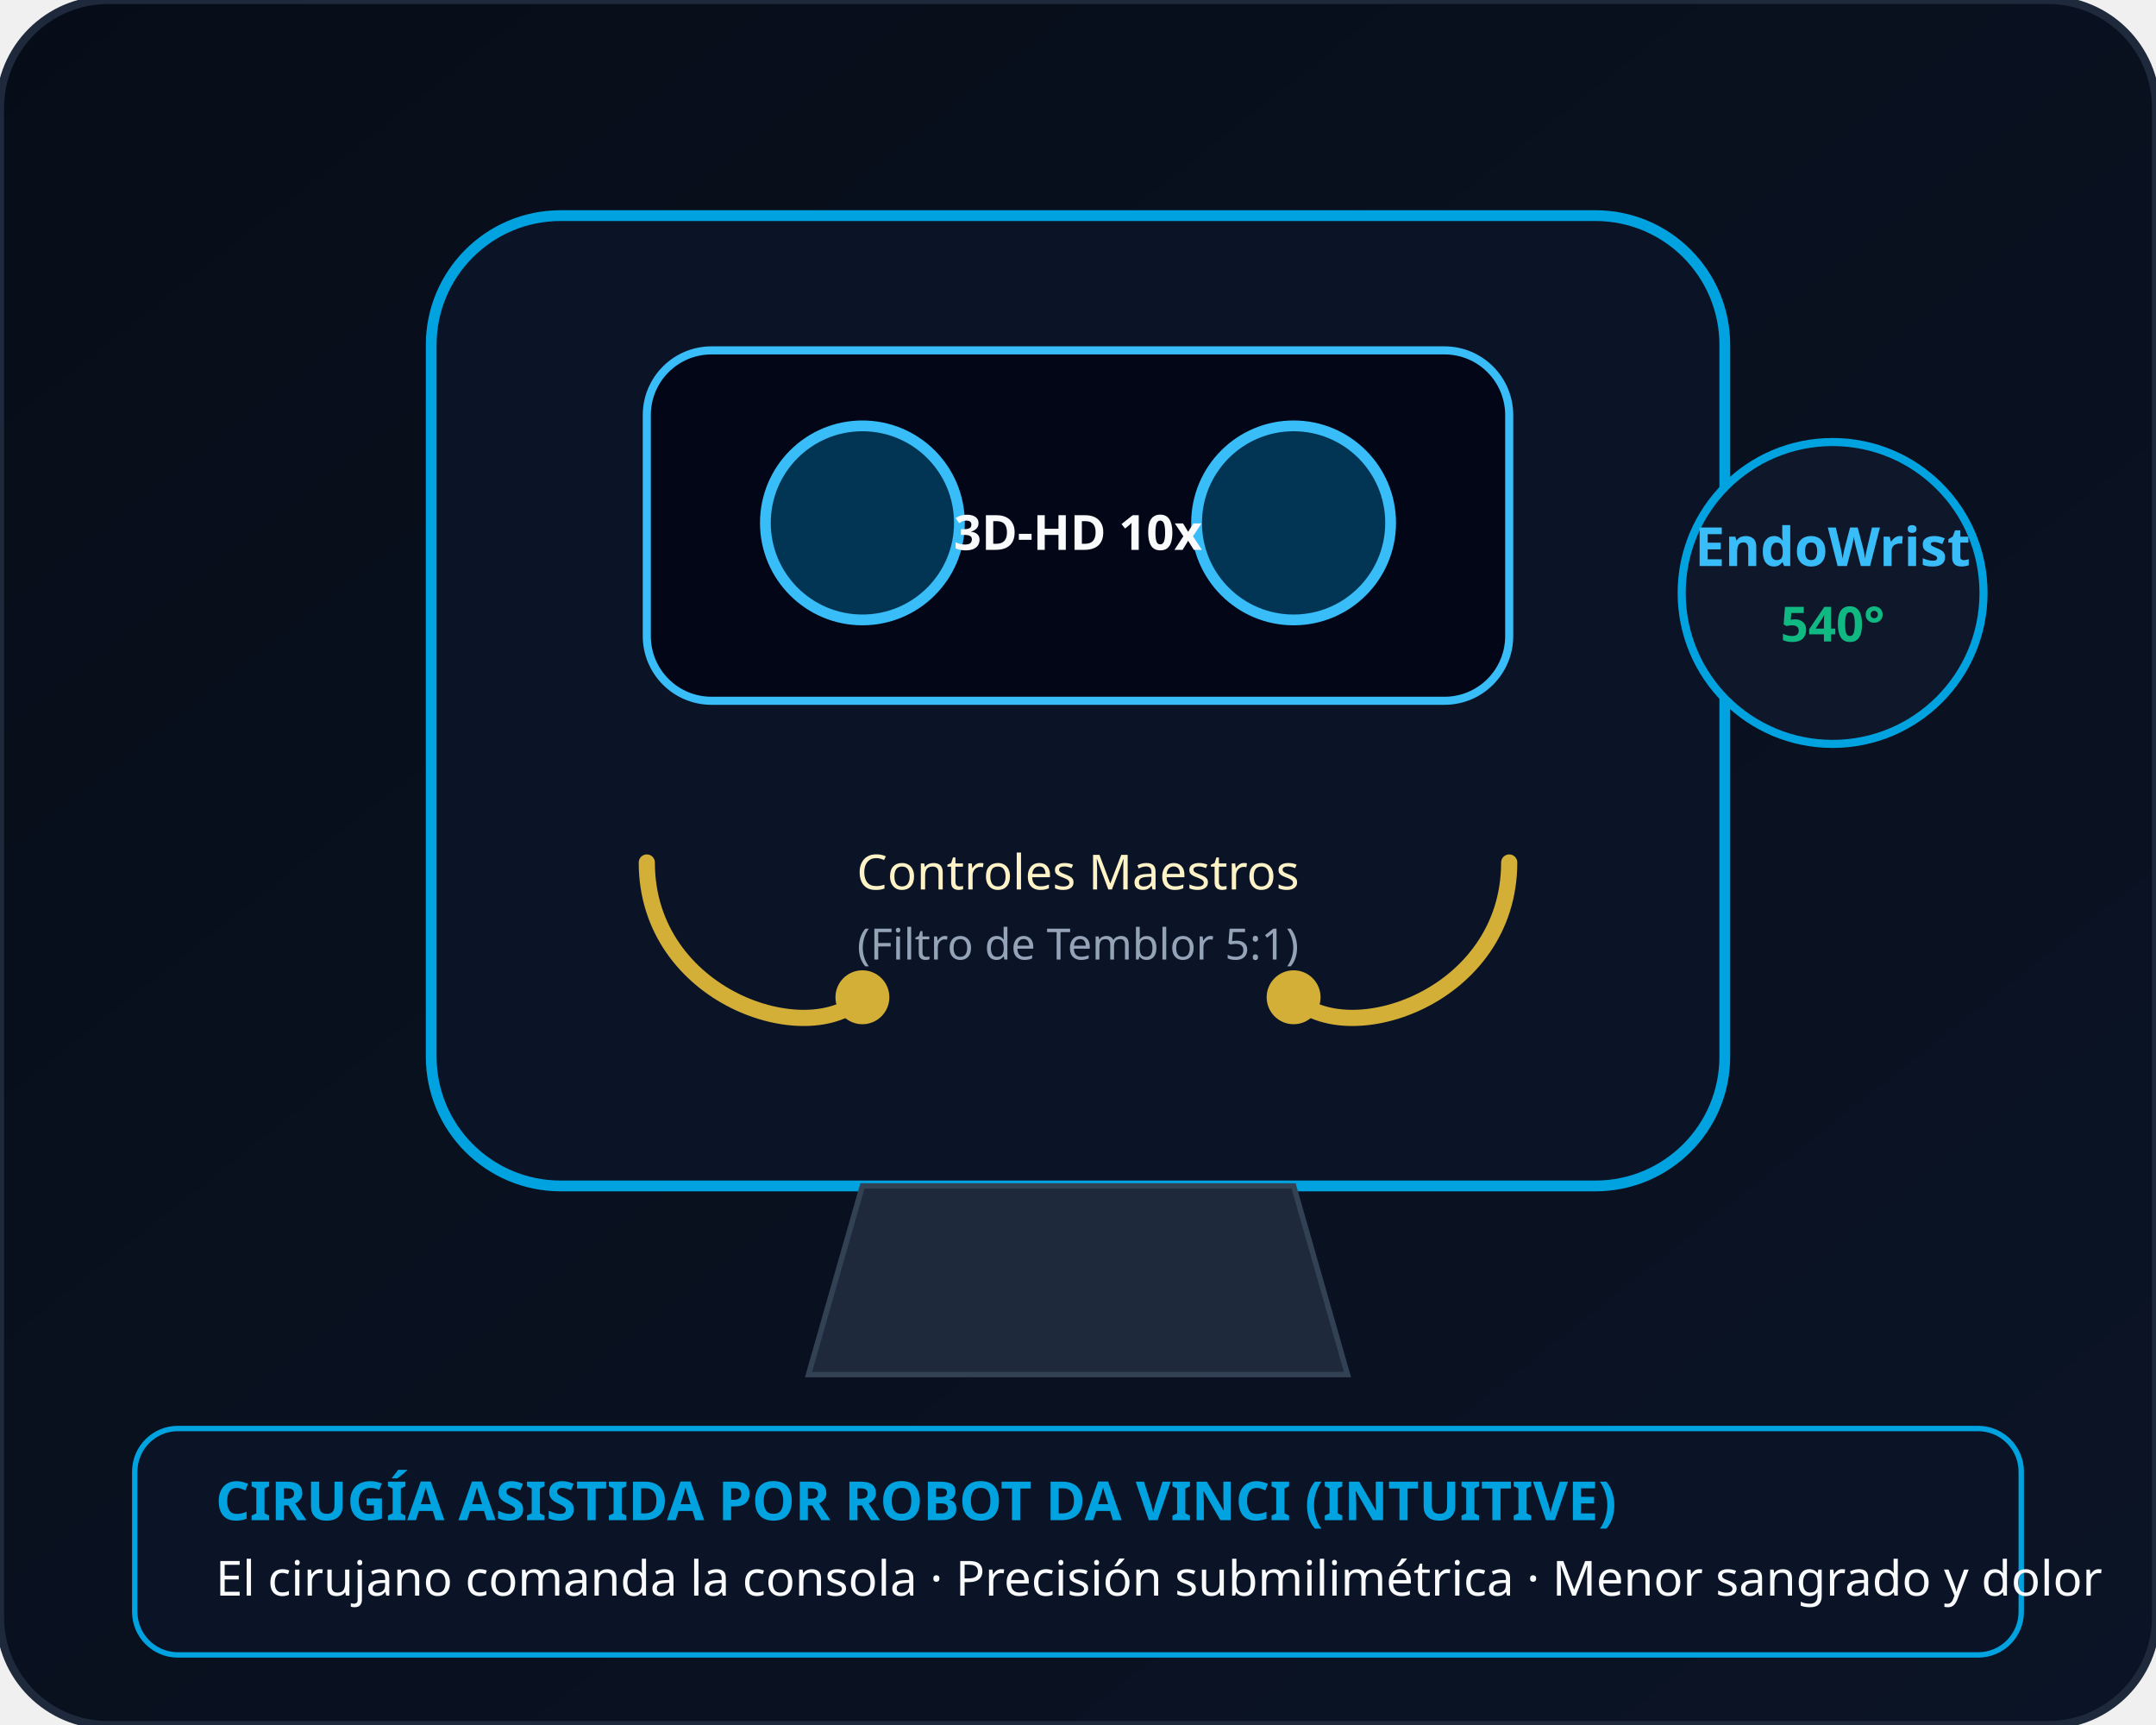
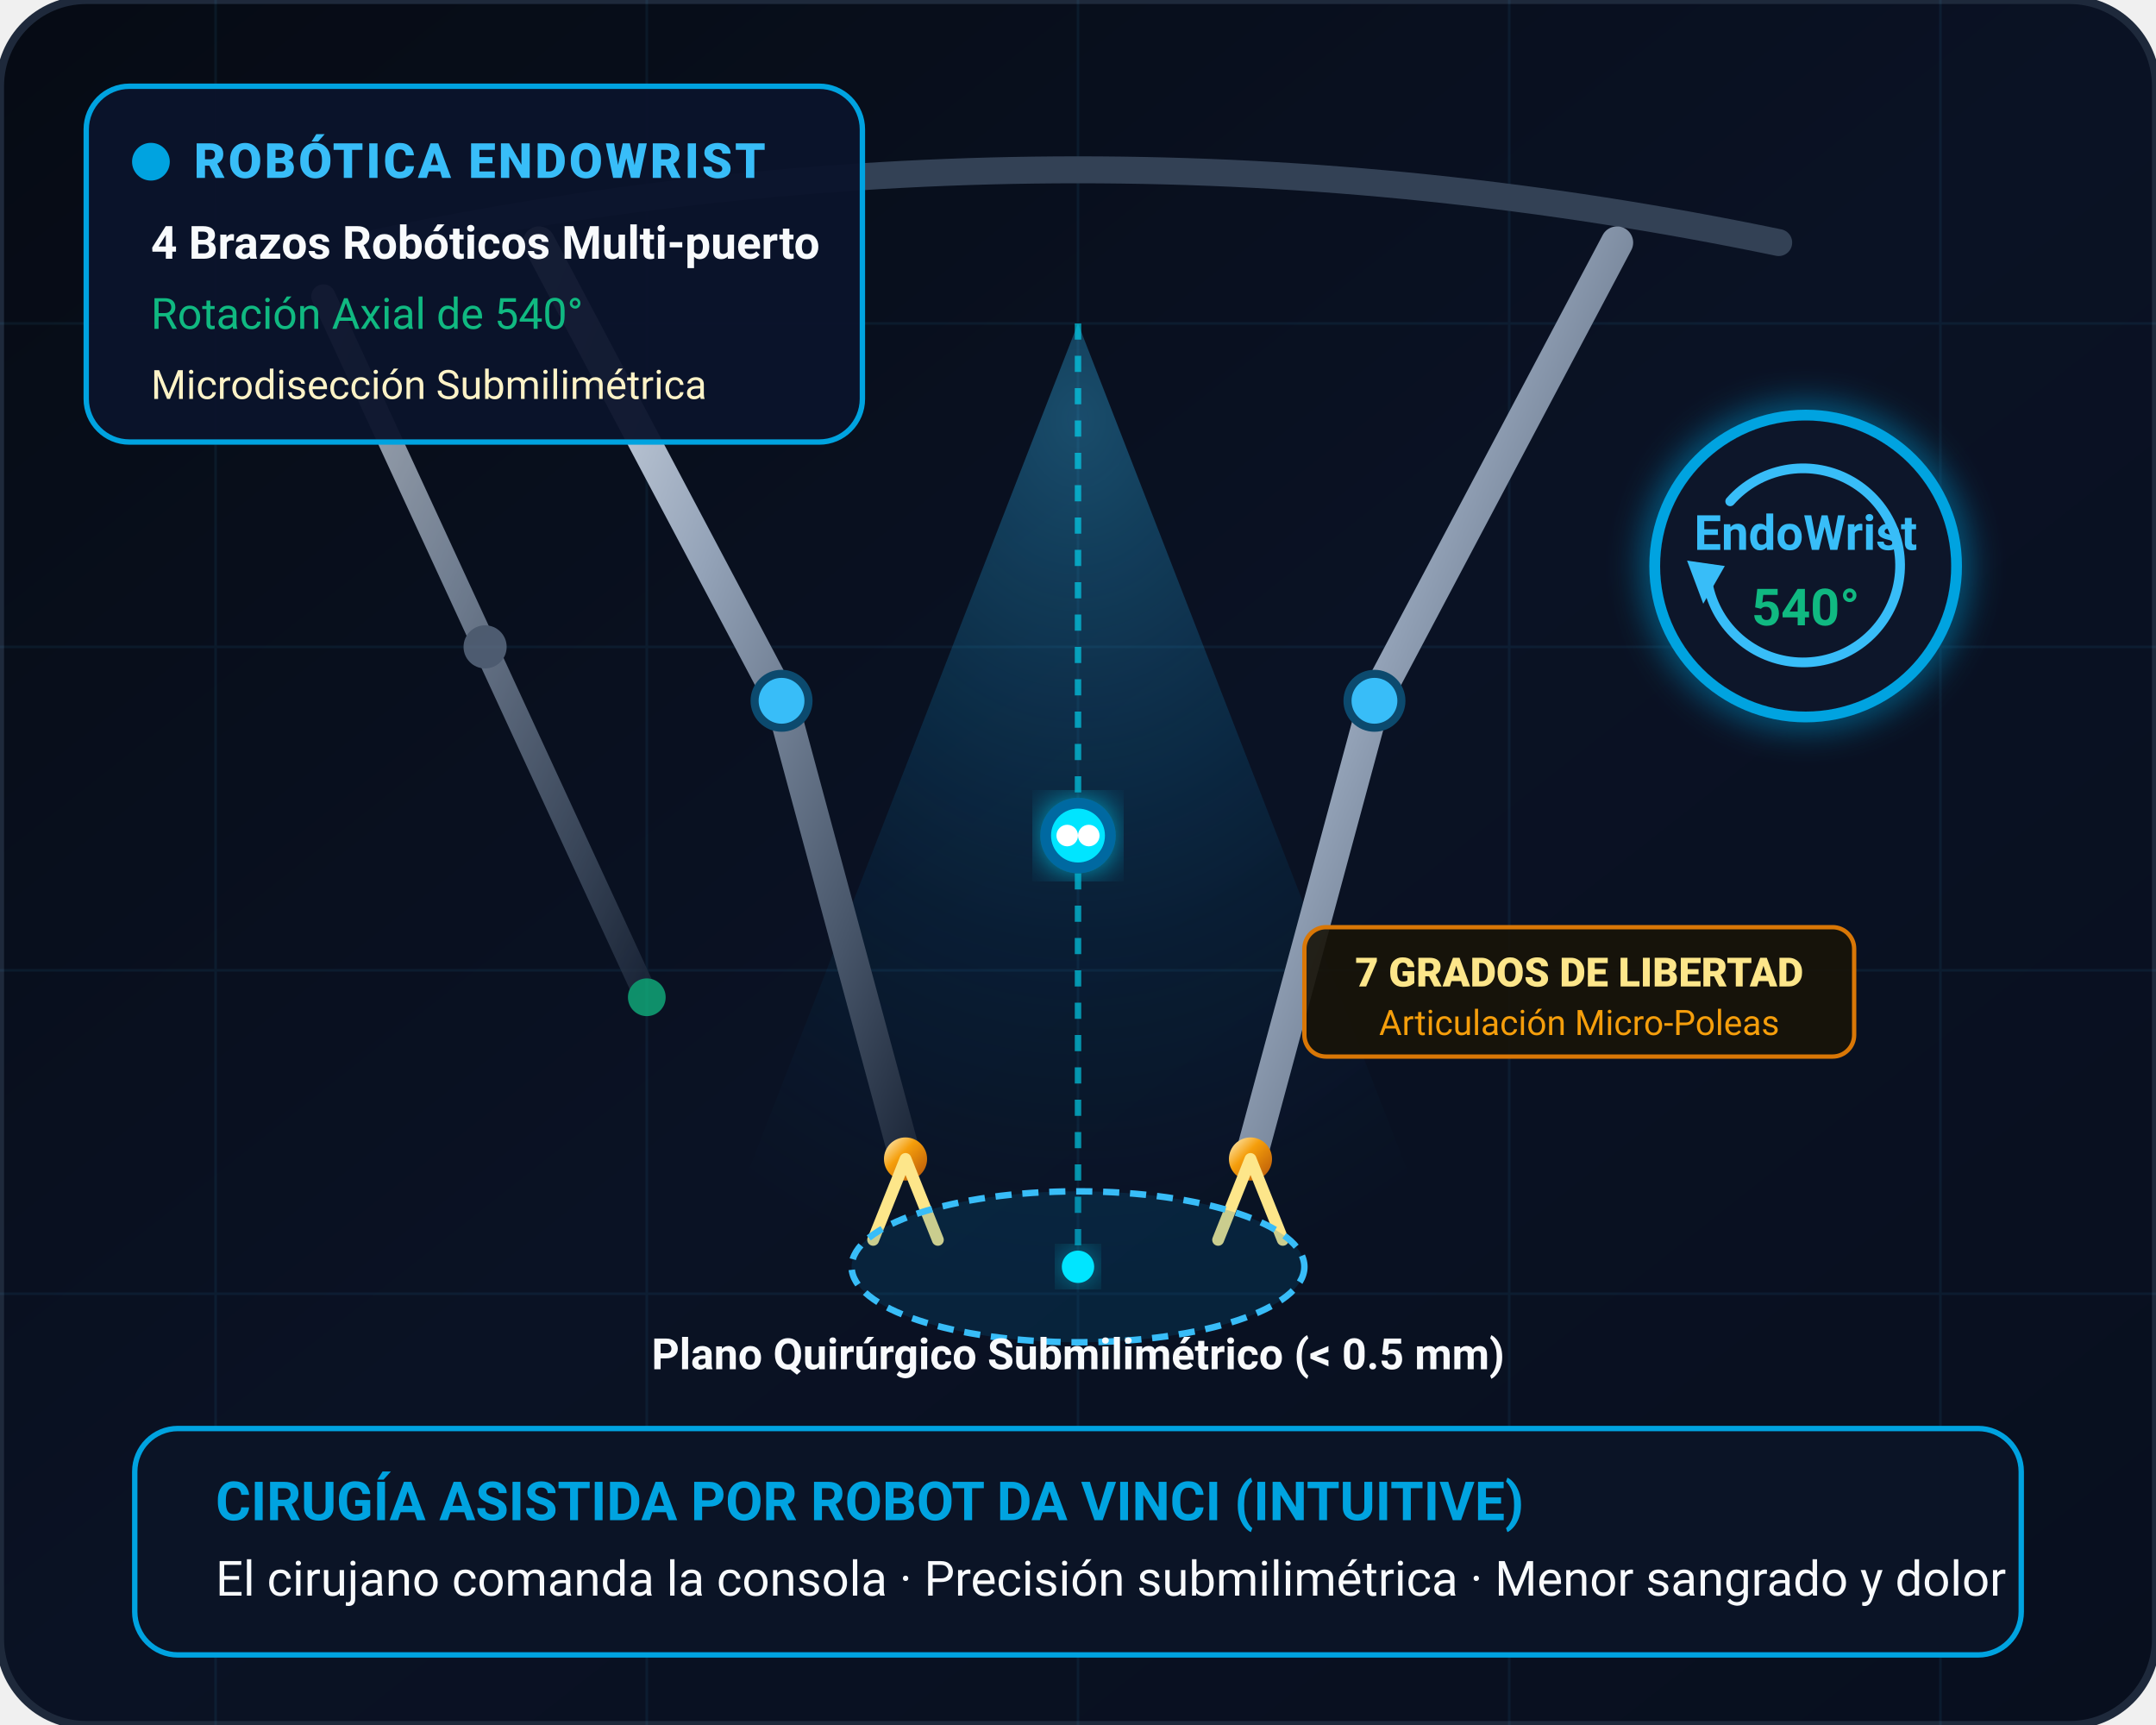
<svg xmlns="http://www.w3.org/2000/svg" viewBox="0 0 400 320" width="400" height="320">
  <defs>
-     <linearGradient id="bgDav" x1="0%" y1="0%" x2="100%" y2="100%">
-       <stop offset="0%" stop-color="#070D18" />
-       <stop offset="100%" stop-color="#0B1426" />
+     <linearGradient id="bgDavVol" x1="0%" y1="0%" x2="100%" y2="100%">
+       <stop offset="0%" stop-color="#060B14" />
+       <stop offset="50%" stop-color="#0A1224" />
+       <stop offset="100%" stop-color="#080F1E" />
    </linearGradient>
-     <linearGradient id="glowG" x1="0%" y1="0%" x2="100%" y2="0%">
-       <stop offset="0%" stop-color="#00A3E0" />
-       <stop offset="100%" stop-color="#60A5FA" />
+     <linearGradient id="armVolG" x1="0%" y1="0%" x2="100%" y2="100%">
+       <stop offset="0%" stop-color="#E2E8F0" />
+       <stop offset="40%" stop-color="#94A3B8" />
+       <stop offset="80%" stop-color="#475569" />
+       <stop offset="100%" stop-color="#1E293B" />
    </linearGradient>
+     <linearGradient id="wristGoldVol" x1="0%" y1="0%" x2="100%" y2="100%">
+       <stop offset="0%" stop-color="#FEF3C7" />
+       <stop offset="40%" stop-color="#F59E0B" />
+       <stop offset="100%" stop-color="#B45309" />
+     </linearGradient>
+     <radialGradient id="energyCone" cx="50%" cy="10%" r="90%">
+       <stop offset="0%" stop-color="#38BDF8" stop-opacity="0.35" />
+       <stop offset="60%" stop-color="#0284C7" stop-opacity="0.1" />
+       <stop offset="100%" stop-color="#0369A1" stop-opacity="0" />
+     </radialGradient>
+     <filter id="glowDavVol" x="-20%" y="-20%" width="140%" height="140%">
+       <feGaussianBlur stdDeviation="3.5" result="blur" />
+       <feComposite in="SourceGraphic" in2="blur" operator="over" />
+     </filter>
  </defs>
-   <rect width="400" height="320" rx="20" fill="url(#bgDav)" stroke="#1E293B" stroke-width="1.5" />
-   <rect x="80" y="40" width="240" height="180" rx="24" fill="#0B1426" stroke="#00A3E0" stroke-width="2" />
-   <rect x="120" y="65" width="160" height="65" rx="12" fill="#020617" stroke="#38BDF8" stroke-width="1.5" />
-   <circle cx="160" cy="97" r="18" fill="#00A3E0" fill-opacity="0.3" stroke="#38BDF8" stroke-width="2" />
-   <circle cx="240" cy="97" r="18" fill="#00A3E0" fill-opacity="0.3" stroke="#38BDF8" stroke-width="2" />
-   <text x="200" y="102" fill="#F8FAFC" font-size="9" font-family="sans-serif" font-weight="bold" text-anchor="middle">3D-HD 10x</text>
-   <path d="M120 160 C120 185 150 195 160 185" fill="none" stroke="#D4AF37" stroke-width="3" stroke-linecap="round" />
-   <circle cx="160" cy="185" r="5" fill="#D4AF37" />
-   <path d="M280 160 C280 185 250 195 240 185" fill="none" stroke="#D4AF37" stroke-width="3" stroke-linecap="round" />
-   <circle cx="240" cy="185" r="5" fill="#D4AF37" />
-   <text x="200" y="165" fill="#FEF3C7" font-size="9" font-family="sans-serif" text-anchor="middle">Controles Maestros</text>
-   <text x="200" y="178" fill="#94A3B8" font-size="8" font-family="sans-serif" text-anchor="middle">(Filtro de Temblor 5:1)</text>
-   <circle cx="340" cy="110" r="28" fill="#0F172A" stroke="#00A3E0" stroke-width="1.5" />
-   <text x="340" y="105" fill="#38BDF8" font-size="10" font-family="sans-serif" font-weight="bold" text-anchor="middle">EndoWrist</text>
-   <text x="340" y="119" fill="#10B981" font-size="9" font-family="sans-serif" font-weight="bold" text-anchor="middle">540°</text>
-   <path d="M160 220 L150 255 L250 255 L240 220 Z" fill="#1E293B" stroke="#334155" stroke-width="1" />
+   <rect width="400" height="320" rx="16" fill="url(#bgDavVol)" stroke="#1E293B" stroke-width="1.5" />
+   <g opacity="0.07" stroke="#38BDF8" stroke-width="0.5">
+     <line x1="40" y1="0" x2="40" y2="320" />
+     <line x1="120" y1="0" x2="120" y2="320" />
+     <line x1="200" y1="0" x2="200" y2="320" />
+     <line x1="280" y1="0" x2="280" y2="320" />
+     <line x1="360" y1="0" x2="360" y2="320" />
+     <line x1="0" y1="60" x2="400" y2="60" />
+     <line x1="0" y1="120" x2="400" y2="120" />
+     <line x1="0" y1="180" x2="400" y2="180" />
+     <line x1="0" y1="240" x2="400" y2="240" />
+   </g>
+   <polygon points="200,60 130,240 270,240" fill="url(#energyCone)" />
+   <line x1="200" y1="60" x2="200" y2="240" stroke="#00E5FF" stroke-width="1.2" stroke-dasharray="3 3" opacity="0.6" />
+   <path d="M70 45 Q200 18 330 45" stroke="#334155" stroke-width="5" fill="none" stroke-linecap="round" />
+   <g>
+     <path d="M100 45 L145 130 L168 215" fill="none" stroke="url(#armVolG)" stroke-width="6" stroke-linecap="round" stroke-linejoin="round" />
+     <circle cx="145" cy="130" r="5" fill="#38BDF8" stroke="#0C4A6E" stroke-width="1.5" />
+     <circle cx="168" cy="215" r="4" fill="url(#wristGoldVol)" />
+     <path d="M168 215 L162 230 M168 215 L174 230" stroke="#FDE68A" stroke-width="2.2" stroke-linecap="round" />
+   </g>
+   <g>
+     <path d="M200 35 L200 155" fill="none" stroke="url(#armVolG)" stroke-width="7" stroke-linecap="round" />
+     <circle cx="200" cy="155" r="6" fill="#00E5FF" stroke="#0369A1" stroke-width="2" filter="url(#glowDavVol)" />
+     <circle cx="198" cy="155" r="2" fill="#FFFFFF" />
+     <circle cx="202" cy="155" r="2" fill="#FFFFFF" />
+   </g>
+   <g>
+     <path d="M300 45 L255 130 L232 215" fill="none" stroke="url(#armVolG)" stroke-width="6" stroke-linecap="round" stroke-linejoin="round" />
+     <circle cx="255" cy="130" r="5" fill="#38BDF8" stroke="#0C4A6E" stroke-width="1.5" />
+     <circle cx="232" cy="215" r="4" fill="url(#wristGoldVol)" />
+     <path d="M232 215 L226 230 M232 215 L238 230" stroke="#FDE68A" stroke-width="2.2" stroke-linecap="round" />
+   </g>
+   <g opacity="0.75">
+     <path d="M60 55 L90 120 L120 185" fill="none" stroke="url(#armVolG)" stroke-width="4.5" stroke-linecap="round" />
+     <circle cx="90" cy="120" r="4" fill="#64748B" />
+     <circle cx="120" cy="185" r="3.5" fill="#10B981" />
+   </g>
+   <ellipse cx="200" cy="235" rx="42" ry="14" fill="#0369A1" fill-opacity="0.2" stroke="#38BDF8" stroke-width="1.2" stroke-dasharray="3 2" />
+   <circle cx="200" cy="235" r="3" fill="#00E5FF" filter="url(#glowDavVol)" />
+   <text x="200" y="254" fill="#F8FAFC" font-size="8" font-family="-apple-system,BlinkMacSystemFont,Segoe UI,Roboto,sans-serif" font-weight="700" text-anchor="middle">Plano Quirúrgico Submilimétrico (&lt; 0.5 mm)</text>
+   <g transform="translate(335, 105)">
+     <circle cx="0" cy="0" r="28" fill="#0F172A" stroke="#00A3E0" stroke-width="2" filter="url(#glowDavVol)" />
+     <path d="M-14 -12 A 18 18 0 1 1 -18 4" fill="none" stroke="#38BDF8" stroke-width="1.8" stroke-linecap="round" />
+     <polygon points="-19,7 -22,-1 -15,0" fill="#38BDF8" />
+     <text x="0" y="-3" fill="#38BDF8" font-size="9" font-family="-apple-system,BlinkMacSystemFont,Segoe UI,Roboto,sans-serif" font-weight="bold" text-anchor="middle">EndoWrist</text>
+     <text x="0" y="11" fill="#10B981" font-size="9.5" font-family="-apple-system,BlinkMacSystemFont,Segoe UI,Roboto,sans-serif" font-weight="bold" text-anchor="middle">540°</text>
+   </g>
+   <g transform="translate(242, 172)">
+     <rect x="0" y="0" width="102" height="24" rx="4" fill="#181308" fill-opacity="0.9" stroke="#D97706" stroke-width="0.8" />
+     <text x="51" y="11" fill="#FDE68A" font-size="7.5" font-family="-apple-system,BlinkMacSystemFont,Segoe UI,Roboto,sans-serif" font-weight="800" text-anchor="middle">7 GRADOS DE LIBERTAD</text>
+     <text x="51" y="20" fill="#F59E0B" font-size="6.5" font-family="-apple-system,BlinkMacSystemFont,Segoe UI,Roboto,sans-serif" text-anchor="middle">Articulación Micro-Poleas</text>
+   </g>
+   <g transform="translate(16, 16)">
+     <rect width="144" height="66" rx="8" fill="#0B132B" fill-opacity="0.95" stroke="#00A3E0" stroke-width="1" />
+     <circle cx="12" cy="14" r="3.5" fill="#00A3E0" />
+     <text x="20" y="17" fill="#38BDF8" font-size="9" font-family="-apple-system,BlinkMacSystemFont,Segoe UI,Roboto,sans-serif" font-weight="800" letter-spacing="0.5">ROBÓTICA ENDOWRIST</text>
+     <text x="12" y="32" fill="#F8FAFC" font-size="8.5" font-family="-apple-system,BlinkMacSystemFont,Segoe UI,Roboto,sans-serif" font-weight="600">4 Brazos Robóticos Multi-puerto</text>
+     <text x="12" y="45" fill="#10B981" font-size="8" font-family="-apple-system,BlinkMacSystemFont,Segoe UI,Roboto,sans-serif">Rotación Axial de 540°</text>
+     <text x="12" y="58" fill="#FEF3C7" font-size="7.5" font-family="-apple-system,BlinkMacSystemFont,Segoe UI,Roboto,sans-serif">Microdisección Submilimétrica</text>
+   </g>
  <rect x="25" y="265" width="350" height="42" rx="8" fill="#0B1426" stroke="#00A3E0" stroke-width="1" />
-   <text x="40" y="282" fill="#00A3E0" font-size="10" font-family="sans-serif" font-weight="bold">CIRUGÍA ASISTIDA POR ROBOT DA VINCI (INTUITIVE)</text>
-   <text x="40" y="296" fill="#F8FAFC" font-size="9" font-family="sans-serif">El cirujano comanda la consola · Precisión submilimétrica · Menor sangrado y dolor</text>
+   <text x="40" y="282" fill="#00A3E0" font-size="10" font-family="-apple-system,BlinkMacSystemFont,Segoe UI,Roboto,sans-serif" font-weight="bold">CIRUGÍA ASISTIDA POR ROBOT DA VINCI (INTUITIVE)</text>
+   <text x="40" y="296" fill="#F8FAFC" font-size="9" font-family="-apple-system,BlinkMacSystemFont,Segoe UI,Roboto,sans-serif">El cirujano comanda la consola · Precisión submilimétrica · Menor sangrado y dolor</text>
</svg>
